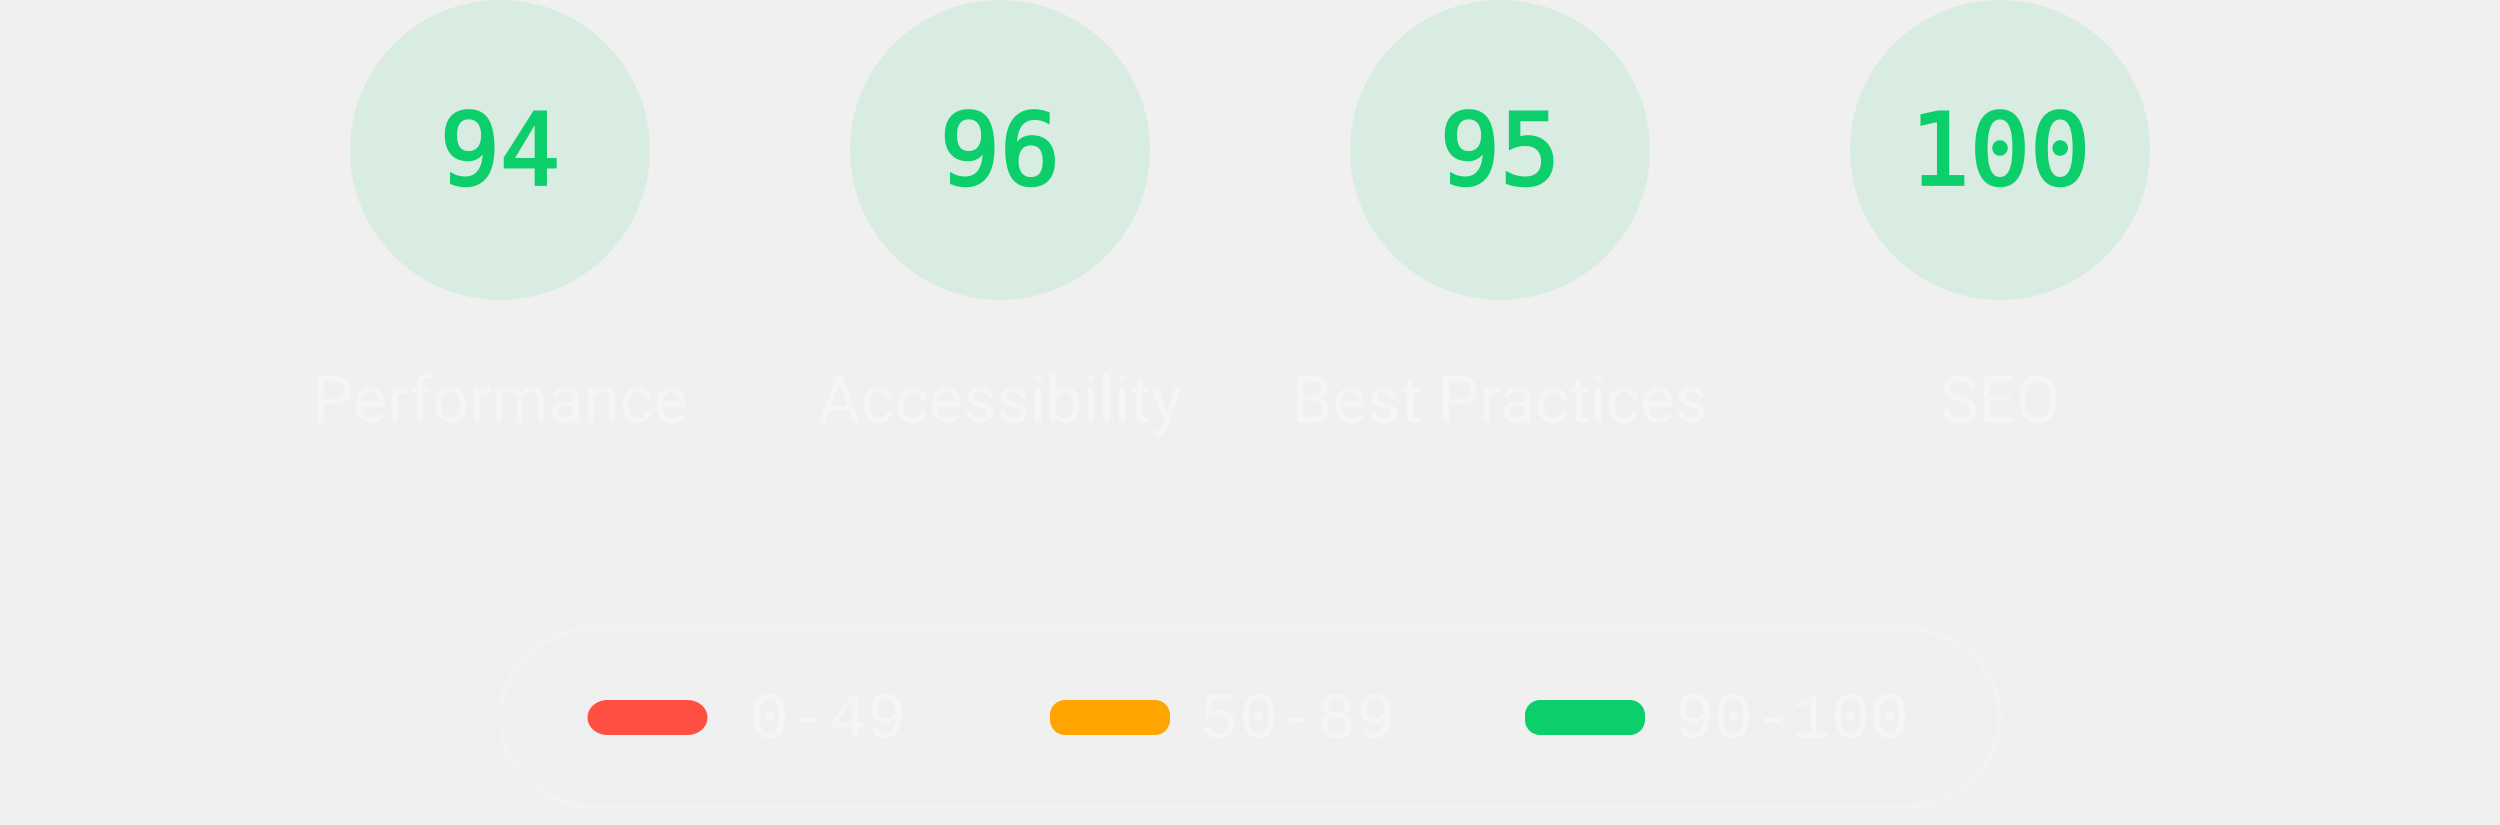
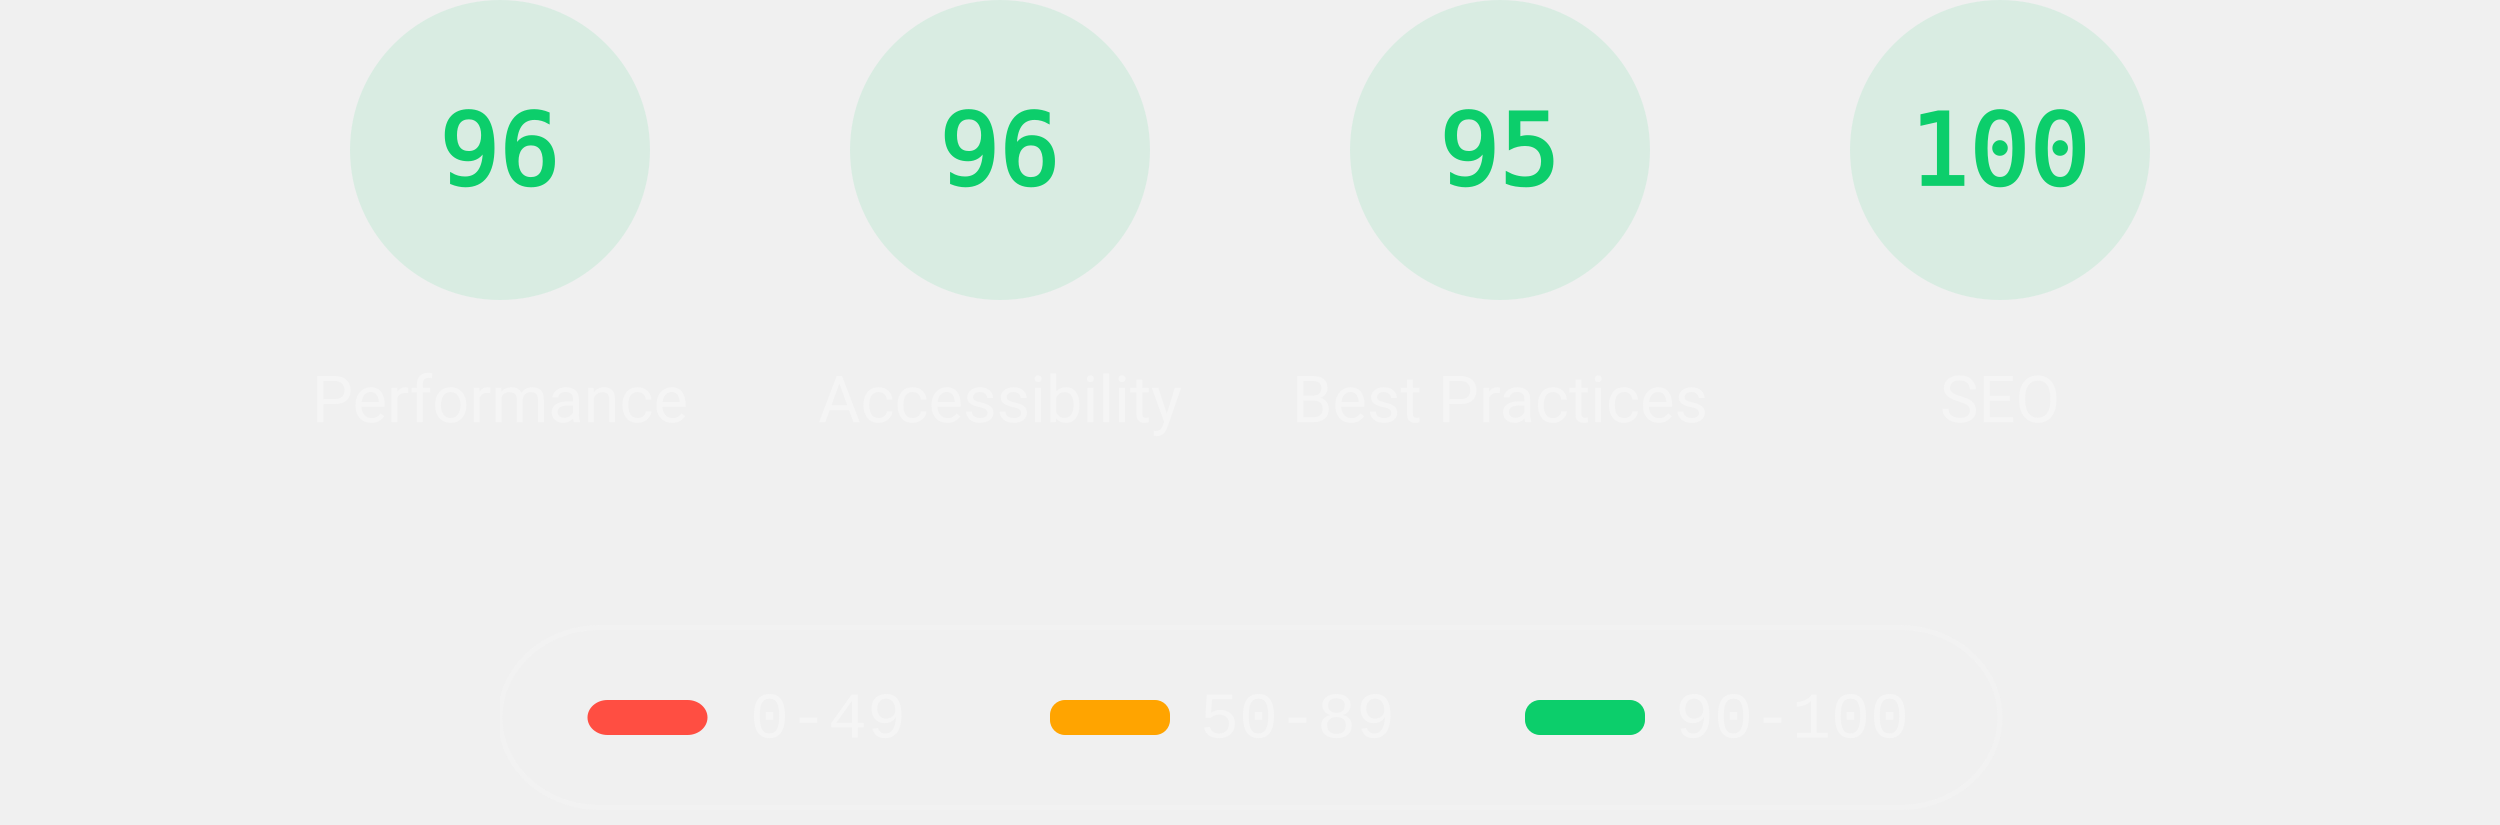
<svg xmlns="http://www.w3.org/2000/svg" class="theme--dark" fill="none" width="1000" height="330">
  <style>
			.gauge-base {
				opacity: 0.1
			}

			.gauge-arc {
				fill: none;
				animation-delay: 250ms;
				stroke-linecap: round;
				transform: rotate(-90deg);
				transform-origin: 100px 60px;
				animation: load-gauge 1s ease forwards
			}

			.guage-text {
				font-size: 40px;
				font-family: monospace;
				text-align: center
			}

			.guage-red {
				color: #ff4e42;
				fill: #ff4e42;
				stroke: #ff4e42
			}
			.guage-orange {
				color: #ffa400;
				fill: #ffa400;
				stroke: #ffa400
			}
			.guage-green {
				color: #0cce6b;
				fill: #0cce6b;
				stroke: #0cce6b
			}
			.theme--agnostic .guage-undefined {
				color: #5c5c5c;
				fill: #5c5c5c;
				stroke: #5c5c5c
			}
			.theme--light .guage-undefined {
				color: #1e1e1e;
				fill: #1e1e1e;
				stroke: #1e1e1e
			}
			.theme--dark .guage-undefined {
				color: #f5f5f5;
				fill: #f5f5f5;
				stroke: #f5f5f5
			}

			.guage-title {
				stroke: none;
				font-size: 26px;
				line-height: 26px;
				font-family: Roboto, Halvetica, Arial, sans-serif
			}
			.metric.guage-title {
				font-family: 'Courier New', Courier, monospace
			}
			.theme--agnostic .guage-title {
				color: #737373;
				fill: #737373
			}
			.theme--light .guage-title {
				color: #212121;
				fill: #212121
			}
			.theme--dark .guage-title {
				color: #f5f5f5;
				fill: #f5f5f5
			}

			@keyframes load-gauge {
				from {
					stroke-dasharray: 0 352.858
				}
			}
			.lh-gauge--pwa__disc {
				fill: #e0e0e0
			}
			.lh-gauge--pwa__logo {
				position: relative;
				fill: #b0b0b0
			}
			.lh-gauge--pwa__invisible {
				display: none
			}
			.lh-gauge--pwa__visible {
				display: inline
			}
			.guage-invisible {
				display: none
			}
			.lh-gauge--pwa__logo--primary-color {
				fill: #304ffe
			}
			.theme--agnostic .lh-gauge--pwa__logo--secondary-color {
				fill: #787878
			}
			.theme--light .lh-gauge--pwa__logo--secondary-color {
				fill: #3d3d3d
			}
			.theme--dark .lh-gauge--pwa__logo--secondary-color {
				fill: #d8b6b6
			}
			.theme--light #svg_2 {
				stroke: #00000022
			}
			.theme--agnostic #svg_2 {
				stroke: #616161
			}
			.theme--light #svg_2 {
				stroke: #00000022
			}
			.theme--dark #svg_2 {
				stroke: #f5f5f566
			}
		</style>
  <svg class="guage-div guage-perf guage-green" viewBox="0 0 200 200" width="200" height="200" x="100" y="0">
    <circle class="gauge-base" r="56" cx="100" cy="60" stroke-width="8" />
-     <circle class="gauge-arc guage-arc-1" r="56" cx="100" cy="60" stroke-width="8" style="stroke-dasharray: 330.747, 351.858;" />
-     <text class="guage-text" x="100px" y="60px" alignment-baseline="central" dominant-baseline="central" text-anchor="middle">94</text>
+     <circle class="gauge-arc guage-arc-1" r="56" cx="100" cy="60" stroke-width="8" style="stroke-dasharray: 337.784, 351.858;" />
+     <text class="guage-text" x="100px" y="60px" alignment-baseline="central" dominant-baseline="central" text-anchor="middle">96</text>
    <text class="guage-title" x="100px" y="160px" alignment-baseline="central" dominant-baseline="central" text-anchor="middle">Performance</text>
  </svg>
  <svg class="guage-div guage-acc guage-green" viewBox="0 0 200 200" width="200" height="200" x="300" y="0">
    <circle class="gauge-base" r="56" cx="100" cy="60" stroke-width="8" />
    <circle class="gauge-arc guage-arc-2" r="56" cx="100" cy="60" stroke-width="8" style="stroke-dasharray: 337.784, 351.858;" />
    <text class="guage-text" x="100px" y="60px" alignment-baseline="central" dominant-baseline="central" text-anchor="middle">96</text>
    <text class="guage-title" x="100px" y="160px" alignment-baseline="central" dominant-baseline="central" text-anchor="middle">Accessibility</text>
  </svg>
  <svg class="guage-div guage-best guage-green" viewBox="0 0 200 200" width="200" height="200" x="500" y="0">
    <circle class="gauge-base" r="56" cx="100" cy="60" stroke-width="8" />
    <circle class="gauge-arc guage-arc-3" r="56" cx="100" cy="60" stroke-width="8" style="stroke-dasharray: 334.265, 351.858;" />
    <text class="guage-text" x="100px" y="60px" alignment-baseline="central" dominant-baseline="central" text-anchor="middle">95</text>
    <text class="guage-title" x="100px" y="160px" alignment-baseline="central" dominant-baseline="central" text-anchor="middle">Best Practices</text>
  </svg>
  <svg class="guage-div guage-seo guage-green" viewBox="0 0 200 200" width="200" height="200" x="700" y="0">
    <circle class="gauge-base" r="56" cx="100" cy="60" stroke-width="8" />
    <circle class="gauge-arc guage-arc-4" r="56" cx="100" cy="60" stroke-width="8" style="stroke-dasharray: 351.858, 351.858;" />
    <text class="guage-text" x="100px" y="60px" alignment-baseline="central" dominant-baseline="central" text-anchor="middle">100</text>
    <text class="guage-title" x="100px" y="160px" alignment-baseline="central" dominant-baseline="central" text-anchor="middle">SEO</text>
  </svg>
  <svg class="guage-div guage-pwa guage-invisible" viewBox="0 0 200 200" width="200" height="200" x="900" y="0">
    <svg viewBox="0 0 60 60" width="112" height="112" x="44" y="4">
      <defs>
        <linearGradient id="lh-gauge--pwa__check-circle__gradient-0" x1="50%" y1="0%" x2="50%" y2="100%">
          <stop stop-color="#00C852" offset="0%" />
          <stop stop-color="#009688" offset="100%" />
        </linearGradient>
        <linearGradient id="lh-gauge--pwa__installable__shadow-gradient-0" x1="76.056%" x2="24.111%" y1="82.995%" y2="24.735%">
          <stop stop-color="#A5D6A7" offset="0%" />
          <stop stop-color="#80CBC4" offset="100%" />
        </linearGradient>
        <linearGradient id="lh-gauge--pwa__fast-reliable__shadow-gradient-0" x1="76.056%" y1="82.995%" x2="25.678%" y2="26.493%">
          <stop stop-color="#64B5F6" offset="0%" />
          <stop stop-color="#2979FF" offset="100%" />
        </linearGradient>
        <g id="lh-gauge--pwa__fast-reliable-badge-0">
          <circle fill="#FFFFFF" cx="10" cy="10" r="10" />
          <path fill="#304FFE" d="M10 3.58l5.25 2.34v3.5c0 3.23-2.24 6.26-5.25 7-3.01-.74-5.25-3.77-5.25-7v-3.5L10 3.58zm-.47 10.74l2.76-4.83.03-.07c.04-.08 0-.24-.22-.24h-1.64l.47-3.26h-.47l-2.7 4.77c-.02.01.05-.1-.04.05-.09.16-.1.31.18.31h1.63l-.47 3.27h.47z" />
        </g>
        <g id="lh-gauge--pwa__installable-badge-0">
          <circle fill="#FFFFFF" cx="10" cy="10" r="10" />
          <path fill="#009688" d="M10 4.167A5.835 5.835 0 0 0 4.167 10 5.835 5.835 0 0 0 10 15.833 5.835 5.835 0 0 0 15.833 10 5.835 5.835 0 0 0 10 4.167zm2.917 6.416h-2.334v2.334H9.417v-2.334H7.083V9.417h2.334V7.083h1.166v2.334h2.334v1.166z" />
        </g>
      </defs>
      <g stroke="none" fill-rule="nonzero">
        <circle class="lh-gauge--pwa__disc" cx="30" cy="30" r="30" />
        <g class="lh-gauge--pwa__logo">
          <path d="M35.66 19.39l.7-1.75h2L37.4 15 38.6 12l3.4 9h-2.51l-.58-1.61z" />
          <path d="M33.52 21l3.65-9h-2.42l-2.5 5.82L30.5 12h-1.86l-1.9 5.82-1.35-2.65-1.21 3.72L25.4 21h2.38l1.72-5.2 1.64 5.2z" />
          <path fill-rule="nonzero" d="M20.3 17.91h1.48c.45 0 .85-.05 1.2-.15l.39-1.18 1.07-3.3a2.64 2.64 0 0 0-.28-.37c-.55-.6-1.36-.91-2.42-.91H18v9h2.3V17.9zm1.96-3.84c.22.22.33.5.33.87 0 .36-.1.65-.29.87-.2.23-.59.35-1.15.35h-.86v-2.41h.87c.52 0 .89.1 1.1.32z" />
        </g>
        <rect class="lh-gauge--pwa__component lh-gauge--pwa__na-line lh-gauge--pwa__invisible" fill="#FFFFFF" x="20" y="32" width="20" height="4" rx="2" />
        <g class="lh-gauge--pwa__component lh-gauge--pwa__fast-reliable-badge lh-gauge--pwa__invisible" transform="translate(20, 29)">
          <path fill="url(#lh-gauge--pwa__fast-reliable__shadow-gradient-0)" d="M33.63 19.49A30 30 0 0 1 16.2 30.36L3 17.14 17.14 3l16.49 16.49z" />
          <use href="#lh-gauge--pwa__fast-reliable-badge-0" />
        </g>
        <g class="lh-gauge--pwa__component lh-gauge--pwa__installable-badge lh-gauge--pwa__invisible" transform="translate(20, 29)">
          <path fill="url(#lh-gauge--pwa__installable__shadow-gradient-0)" d="M33.629 19.487c-4.272 5.453-10.391 9.39-17.415 10.869L3 17.142 17.142 3 33.63 19.487z" />
          <use href="#lh-gauge--pwa__installable-badge-0" />
        </g>
        <g class="lh-gauge--pwa__component lh-gauge--pwa__fast-reliable-installable-badges lh-gauge--pwa__invisible">
          <g transform="translate(8, 29)">
            <path fill="url(#lh-gauge--pwa__fast-reliable__shadow-gradient-0)" d="M16.321 30.463L3 17.143 17.142 3l22.365 22.365A29.864 29.864 0 0 1 22 31c-1.942 0-3.84-.184-5.679-.537z" />
            <use href="#lh-gauge--pwa__fast-reliable-badge-0" />
          </g>
          <g transform="translate(32, 29)">
            <path fill="url(#lh-gauge--pwa__installable__shadow-gradient-0)" d="M25.982 11.84a30.107 30.107 0 0 1-13.08 15.203L3 17.143 17.142 3l8.84 8.84z" />
            <use href="#lh-gauge--pwa__installable-badge-0" />
          </g>
        </g>
        <g class="lh-gauge--pwa__component lh-gauge--pwa__check-circle lh-gauge--pwa__invisible" transform="translate(18, 28)">
          <circle fill="#FFFFFF" cx="12" cy="12" r="12" />
          <path fill="url(#lh-gauge--pwa__check-circle__gradient-0)" d="M12 2a10 10 0 1 0 0 20 10 10 0 0 0 0-20zm-2 15l-5-5 1.41-1.41L10 14.17l7.59-7.59L19 8l-9 9z" />
        </g>
      </g>
    </svg>
    <text class="guage-title" y="160px" alignment-baseline="central" dominant-baseline="central" text-anchor="middle">
      <tspan x="100px" dy="-6px">Progressive</tspan>
      <tspan x="100px" dy="30px">Web App</tspan>
    </text>
  </svg>
  <svg width="604" height="76" x="200" y="250">
    <g>
      <rect fill="none" id="canvas_background" height="80" width="604" y="-1" x="-1" />
      <g display="none" overflow="visible" y="0" x="0" height="100%" width="100%" id="canvasGrid">
        <rect fill="url(#gridpattern)" stroke-width="0" y="0" x="0" height="100%" width="100%" />
      </g>
    </g>
    <g>
      <rect fill-opacity="0" stroke-width="2" rx="40" id="svg_2" height="72" width="600" y="1" x="0" fill="#000000" />
      <rect stroke="#000" rx="8" id="svg_3" height="14" width="48" y="30" x="35" stroke-opacity="null" stroke-width="0" fill="#ff4e42" />
      <rect stroke="#000" rx="6" id="svg_4" height="14" width="48" y="30" x="220" stroke-opacity="null" stroke-width="0" fill="#ffa400" />
      <rect stroke="#000" rx="6" id="svg_5" height="14" width="48" y="30" x="410" stroke-opacity="null" stroke-width="0" fill="#0cce6b" />
      <text class="metric guage-title" xml:space="preserve" text-anchor="start" font-size="26" id="svg_6" y="45" x="100" stroke-opacity="null" stroke-width="0" stroke="#000">0-49</text>
      <text class="metric guage-title" xml:space="preserve" text-anchor="start" font-size="26" id="svg_7" y="45" x="280" stroke-opacity="null" stroke-width="0" stroke="#000">50-89</text>
      <text class="metric guage-title" xml:space="preserve" text-anchor="start" font-size="26" id="svg_8" y="45" x="470" stroke-opacity="null" stroke-width="0" stroke="#000">90-100</text>
    </g>
  </svg>
</svg>
